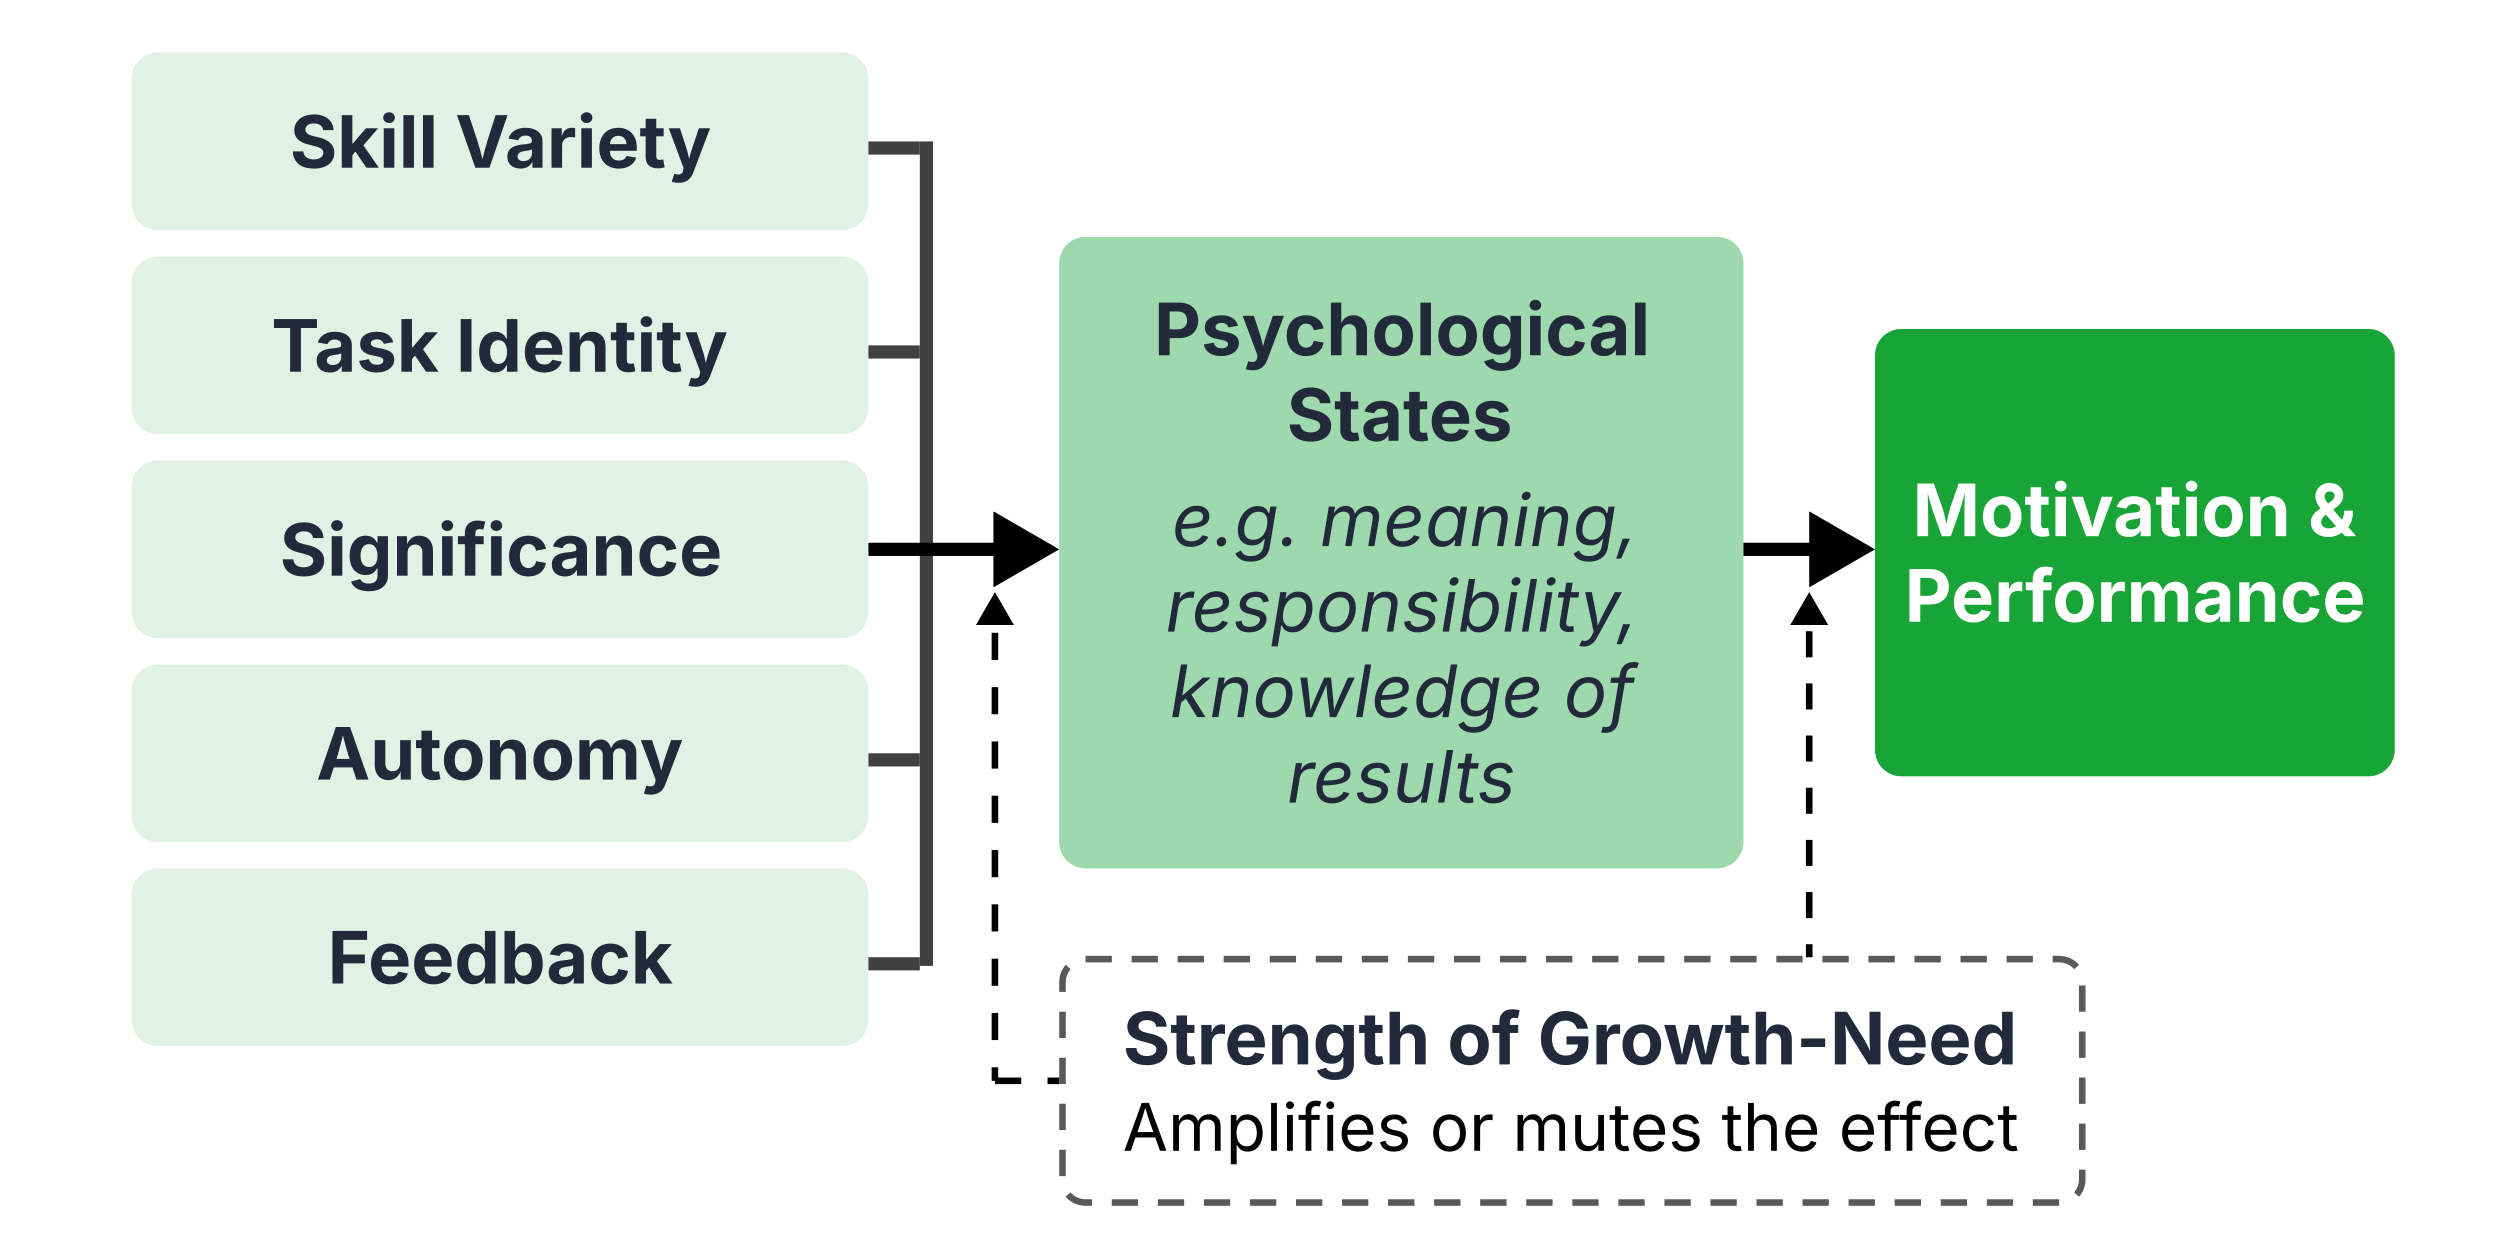
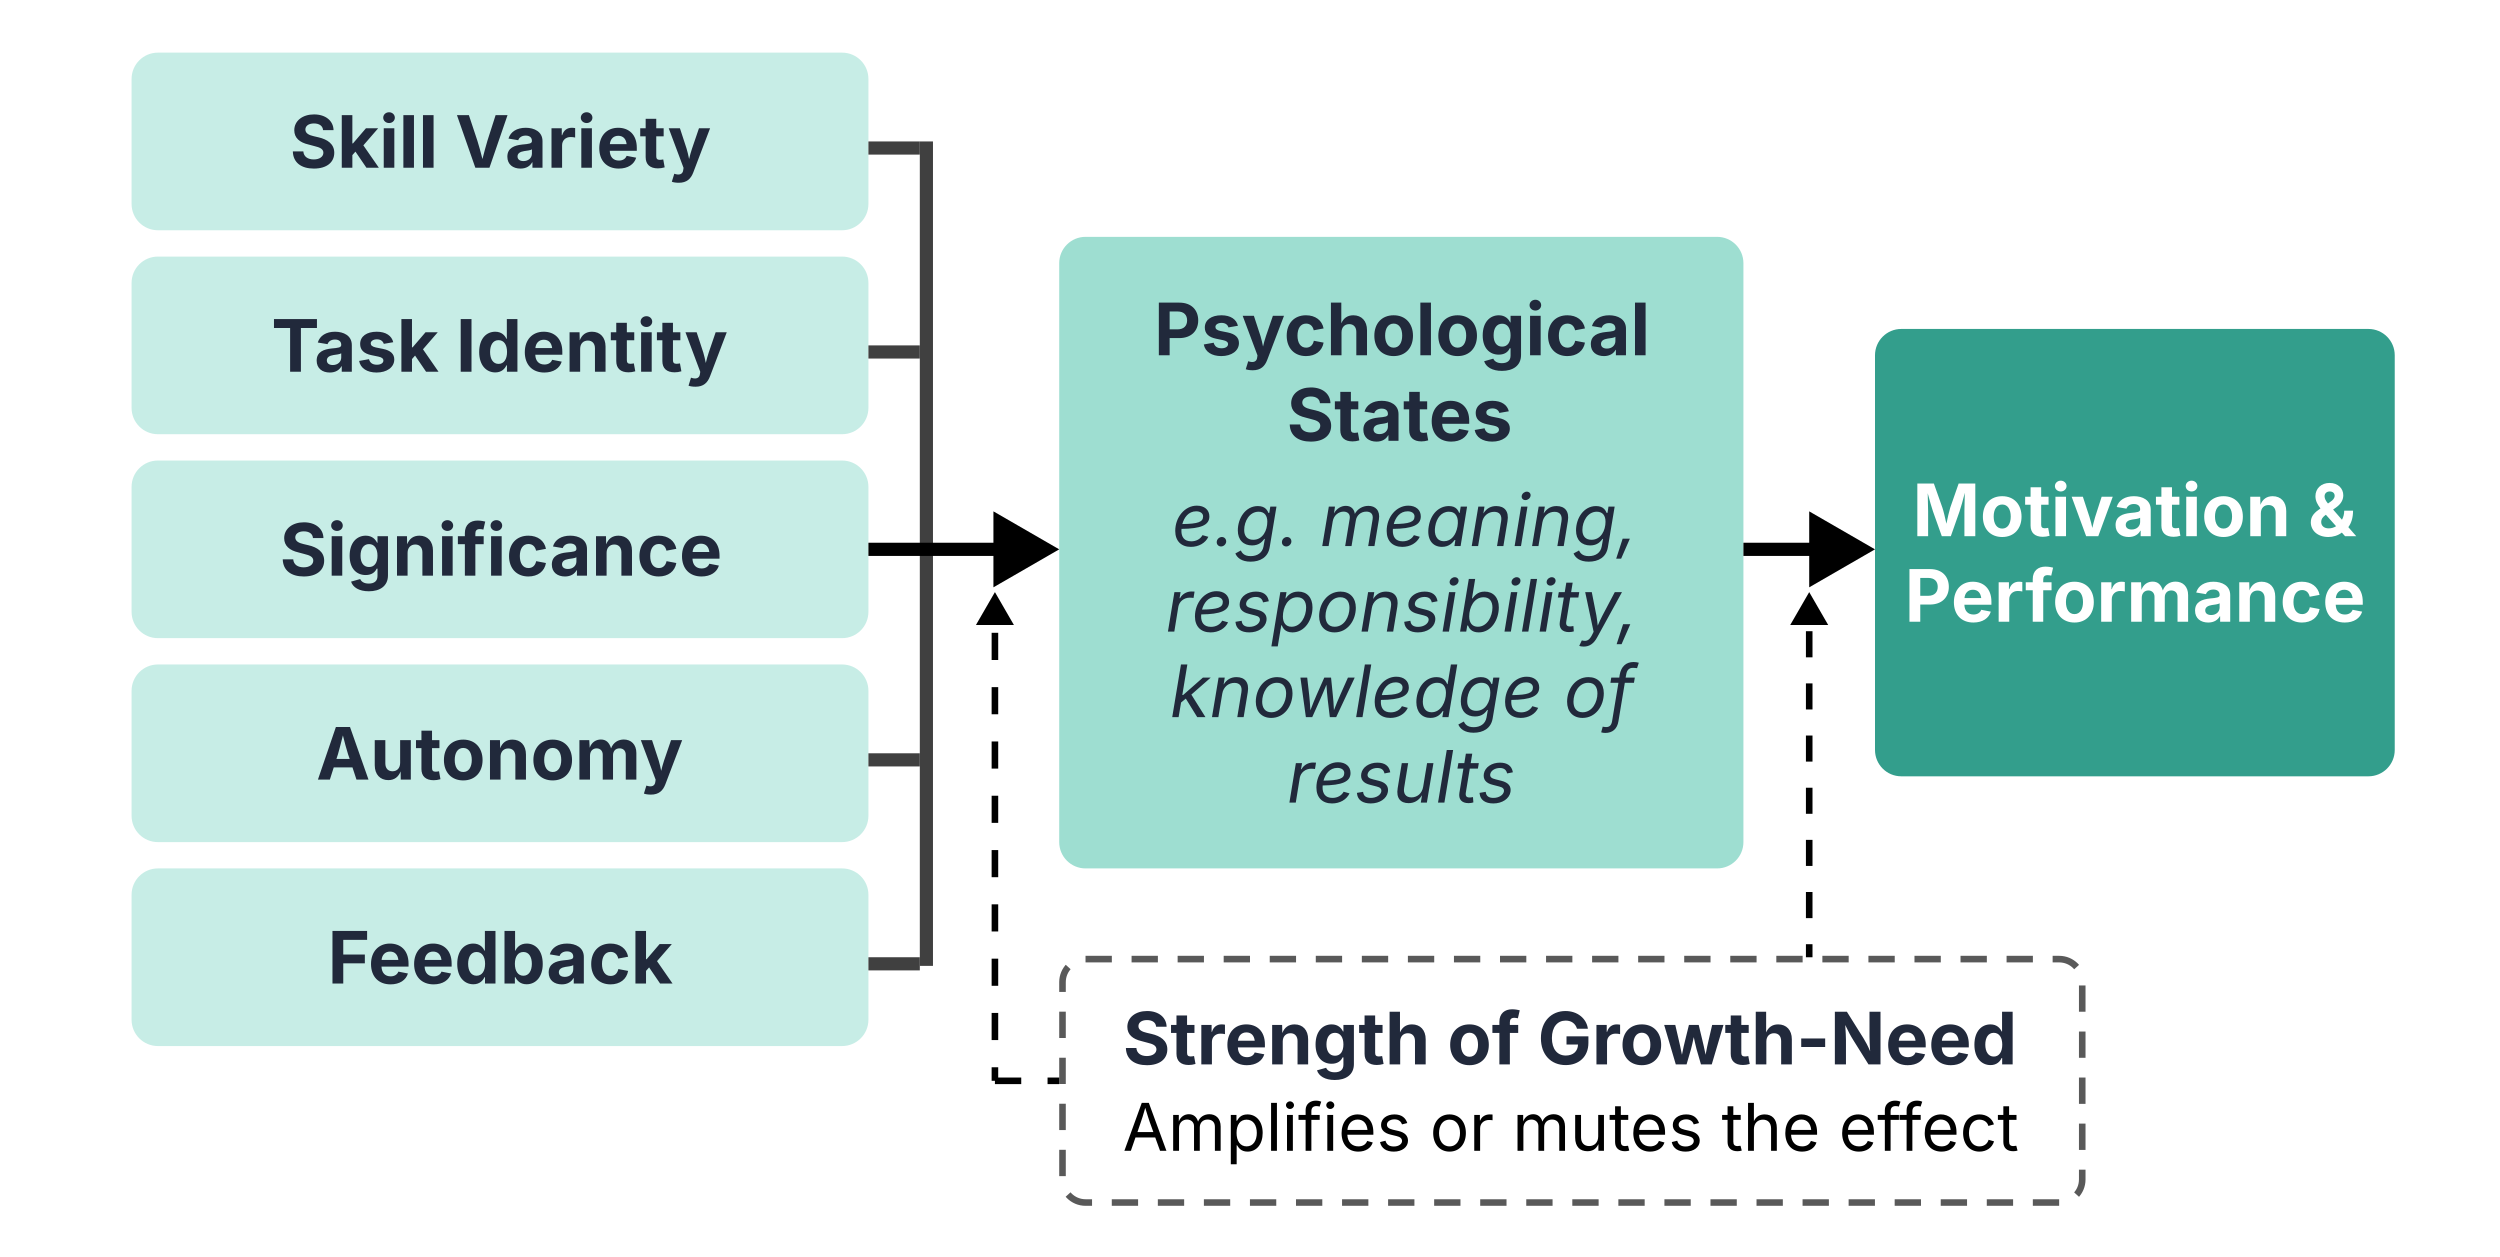
<svg xmlns="http://www.w3.org/2000/svg" viewBox="0 92 380 191" fill="none">
+   <style>text{font-family:Inter,Helvetica,Arial,sans-serif}</style>
  <rect width="380" height="300" rx="10" fill="white" />
  <rect x="161.5" y="237.785" width="155" height="37" rx="3.5" stroke="#595959" stroke-dasharray="4 3" />
-   <text fill="#21293B" style="white-space: pre" xml:space="preserve" font-family="Inter, Helvetica, Arial, sans-serif" font-size="11" font-weight="bold" letter-spacing="0em">
+   <text fill="#21293B" style="white-space: pre" xml:space="preserve" font-family="Inter" font-size="11" font-weight="bold" letter-spacing="0em">
    <tspan x="170.685" y="253.785">Strength of Growth-Need</tspan>
  </text>
-   <text fill="black" style="white-space: pre" xml:space="preserve" font-family="Inter, Helvetica, Arial, sans-serif" font-size="10" letter-spacing="0em">
+   <text fill="black" style="white-space: pre" xml:space="preserve" font-family="Inter" font-size="10" letter-spacing="0em">
    <tspan x="170.655" y="266.921">Amplifies or mutes the effect</tspan>
  </text>
-   <rect x="20" y="100" width="112" height="27" rx="4" fill="#E0F2E4" />
-   <text fill="#21293B" style="white-space: pre" xml:space="preserve" font-family="Inter, Helvetica, Arial, sans-serif" font-size="11" font-weight="bold" letter-spacing="0em">
+   <rect x="20" y="100" width="112" height="27" rx="4" fill="#C7EDE6" />
+   <text fill="#21293B" style="white-space: pre" xml:space="preserve" font-family="Inter" font-size="11" font-weight="bold" letter-spacing="0em">
    <tspan x="44.058" y="117.5">Skill Variety</tspan>
  </text>
-   <rect x="20" y="131" width="112" height="27" rx="4" fill="#E0F2E4" />
-   <text fill="#21293B" style="white-space: pre" xml:space="preserve" font-family="Inter, Helvetica, Arial, sans-serif" font-size="11" font-weight="bold" letter-spacing="0em">
+   <rect x="20" y="131" width="112" height="27" rx="4" fill="#C7EDE6" />
+   <text fill="#21293B" style="white-space: pre" xml:space="preserve" font-family="Inter" font-size="11" font-weight="bold" letter-spacing="0em">
    <tspan x="41.238" y="148.5">Task Identity</tspan>
  </text>
-   <rect x="20" y="162" width="112" height="27" rx="4" fill="#E0F2E4" />
-   <text fill="#21293B" style="white-space: pre" xml:space="preserve" font-family="Inter, Helvetica, Arial, sans-serif" font-size="11" font-weight="bold" letter-spacing="0em">
+   <rect x="20" y="162" width="112" height="27" rx="4" fill="#C7EDE6" />
+   <text fill="#21293B" style="white-space: pre" xml:space="preserve" font-family="Inter" font-size="11" font-weight="bold" letter-spacing="0em">
    <tspan x="42.522" y="179.5">Significance</tspan>
  </text>
-   <rect x="20" y="193" width="112" height="27" rx="4" fill="#E0F2E4" />
-   <text fill="#21293B" style="white-space: pre" xml:space="preserve" font-family="Inter, Helvetica, Arial, sans-serif" font-size="11" font-weight="bold" letter-spacing="0em">
+   <rect x="20" y="193" width="112" height="27" rx="4" fill="#C7EDE6" />
+   <text fill="#21293B" style="white-space: pre" xml:space="preserve" font-family="Inter" font-size="11" font-weight="bold" letter-spacing="0em">
    <tspan x="48.06" y="210.5">Autonomy</tspan>
  </text>
-   <rect x="20" y="224" width="112" height="27" rx="4" fill="#E0F2E4" />
-   <text fill="#21293B" style="white-space: pre" xml:space="preserve" font-family="Inter, Helvetica, Arial, sans-serif" font-size="11" font-weight="bold" letter-spacing="0em">
+   <rect x="20" y="224" width="112" height="27" rx="4" fill="#C7EDE6" />
+   <text fill="#21293B" style="white-space: pre" xml:space="preserve" font-family="Inter" font-size="11" font-weight="bold" letter-spacing="0em">
    <tspan x="49.816" y="241.5">Feedback</tspan>
  </text>
-   <rect x="161" y="128" width="104" height="96" rx="4" fill="#9ED9AD" />
-   <text fill="#21293B" style="white-space: pre" xml:space="preserve" font-family="Inter, Helvetica, Arial, sans-serif" font-size="11" font-weight="bold" letter-spacing="0em">
+   <rect x="161" y="128" width="104" height="96" rx="4" fill="#9EDED1" />
+   <text fill="#21293B" style="white-space: pre" xml:space="preserve" font-family="Inter" font-size="11" font-weight="bold" letter-spacing="0em">
    <tspan x="175.424" y="146">Psychological </tspan>
    <tspan x="195.587" y="159">States</tspan>
  </text>
-   <text fill="#21293B" style="white-space: pre" xml:space="preserve" font-family="Inter, Helvetica, Arial, sans-serif" font-size="11" font-style="italic" letter-spacing="0em">
+   <text fill="#21293B" style="white-space: pre" xml:space="preserve" font-family="Inter" font-size="11" font-style="italic" letter-spacing="0em">
    <tspan x="178.136" y="175">e.g. meaning, </tspan>
    <tspan x="177.169" y="188">responsibility, </tspan>
    <tspan x="177.835" y="201">knowledge of </tspan>
    <tspan x="195.63" y="214">results</tspan>
  </text>
  <line x1="140.812" y1="113.5" x2="140.812" y2="238.813" stroke="#404040" stroke-width="2" />
  <line x1="139.812" y1="114.5" x2="132" y2="114.5" stroke="#404040" stroke-width="2" />
  <line x1="139.812" y1="145.5" x2="132" y2="145.5" stroke="#404040" stroke-width="2" />
  <line x1="139.812" y1="207.5" x2="132" y2="207.5" stroke="#404040" stroke-width="2" />
  <line x1="139.812" y1="238.5" x2="132" y2="238.5" stroke="#404040" stroke-width="2" />
-   <rect x="285" y="142" width="79" height="68" rx="4" fill="#19A437" />
-   <text fill="white" style="white-space: pre" xml:space="preserve" font-family="Inter, Helvetica, Arial, sans-serif" font-size="11" font-weight="bold" letter-spacing="0em">
+   <rect x="285" y="142" width="79" height="68" rx="4" fill="#339E8C" />
+   <text fill="white" style="white-space: pre" xml:space="preserve" font-family="Inter" font-size="11" font-weight="bold" letter-spacing="0em">
    <tspan x="290.716" y="173.5">Motivation &amp; </tspan>
    <tspan x="289.518" y="186.5">Performance</tspan>
  </text>
  <path d="M161 175.5L151 169.726L151 181.274L161 175.5ZM132 175.5L132 176.5L152 176.5L152 175.5L152 174.5L132 174.5L132 175.5Z" fill="black" />
  <path d="M285 175.5L275 169.726V181.274L285 175.5ZM265 175.5V176.5H276V175.5V174.5H265V175.5Z" fill="black" />
  <path d="M275 182L272.113 187L277.887 187L275 182ZM275 237.5L275.5 237.5L275.5 235.518L275 235.518L274.5 235.518L274.5 237.5L275 237.5ZM275 231.554L275.5 231.554L275.5 227.589L275 227.589L274.5 227.589L274.5 231.554L275 231.554ZM275 223.625L275.5 223.625L275.5 219.661L275 219.661L274.5 219.661L274.5 223.625L275 223.625ZM275 215.696L275.5 215.696L275.5 211.732L275 211.732L274.5 211.732L274.5 215.696L275 215.696ZM275 207.768L275.5 207.768L275.5 203.804L275 203.804L274.5 203.804L274.5 207.768L275 207.768ZM275 199.839L275.5 199.839L275.5 195.875L275 195.875L274.5 195.875L274.5 199.839L275 199.839ZM275 191.911L275.5 191.911L275.5 187.946L275 187.946L274.5 187.946L274.5 191.911L275 191.911ZM275 182L272.113 187L277.887 187L275 182ZM275 237.5L275.5 237.5L275.5 235.518L275 235.518L274.5 235.518L274.5 237.5L275 237.5ZM275 231.554L275.5 231.554L275.5 227.589L275 227.589L274.5 227.589L274.5 231.554L275 231.554ZM275 223.625L275.5 223.625L275.5 219.661L275 219.661L274.5 219.661L274.5 223.625L275 223.625ZM275 215.696L275.5 215.696L275.5 211.732L275 211.732L274.5 211.732L274.5 215.696L275 215.696ZM275 207.768L275.5 207.768L275.5 203.804L275 203.804L274.5 203.804L274.5 207.768L275 207.768ZM275 199.839L275.5 199.839L275.5 195.875L275 195.875L274.5 195.875L274.5 199.839L275 199.839ZM275 191.911L275.5 191.911L275.5 187.946L275 187.946L274.5 187.946L274.5 191.911L275 191.911Z" fill="black" />
-   <path d="M151.228 182L148.342 187L154.115 187L151.228 182ZM151.228 256.285L151.728 256.285L151.728 254.222L151.228 254.222L150.728 254.222L150.728 256.285L151.228 256.285ZM151.228 250.095L151.728 250.095L151.728 245.968L151.228 245.968L150.728 245.968L150.728 250.095L151.228 250.095ZM151.228 241.841L151.728 241.841L151.728 237.714L151.228 237.714L150.728 237.714L150.728 241.841L151.228 241.841ZM151.228 233.587L151.728 233.587L151.728 229.46L151.228 229.46L150.728 229.46L150.728 233.587L151.228 233.587ZM151.228 225.333L151.728 225.333L151.728 221.206L151.228 221.206L150.728 221.206L150.728 225.333L151.228 225.333ZM151.228 217.079L151.728 217.079L151.728 212.952L151.228 212.952L150.728 212.952L150.728 217.079L151.228 217.079ZM151.228 208.825L151.728 208.825L151.728 204.698L151.228 204.698L150.728 204.698L150.728 208.825L151.228 208.825ZM151.228 200.571L151.728 200.571L151.728 196.444L151.228 196.444L150.728 196.444L150.728 200.571L151.228 200.571ZM151.228 192.317L151.728 192.317L151.728 188.19L151.228 188.19L150.728 188.19L150.728 192.317L151.228 192.317ZM151.228 182L148.342 187L154.115 187L151.228 182ZM151.228 256.285L151.728 256.285L151.728 254.222L151.228 254.222L150.728 254.222L150.728 256.285L151.228 256.285ZM151.228 250.095L151.728 250.095L151.728 245.968L151.228 245.968L150.728 245.968L150.728 250.095L151.228 250.095ZM151.228 241.841L151.728 241.841L151.728 237.714L151.228 237.714L150.728 237.714L150.728 241.841L151.228 241.841ZM151.228 233.587L151.728 233.587L151.728 229.46L151.228 229.46L150.728 229.46L150.728 233.587L151.228 233.587ZM151.228 225.333L151.728 225.333L151.728 221.206L151.228 221.206L150.728 221.206L150.728 225.333L151.228 225.333ZM151.228 217.079L151.728 217.079L151.728 212.952L151.228 212.952L150.728 212.952L150.728 217.079L151.228 217.079ZM151.228 208.825L151.728 208.825L151.728 204.698L151.228 204.698L150.728 204.698L150.728 208.825L151.228 208.825ZM151.228 200.571L151.728 200.571L151.728 196.444L151.228 196.444L150.728 196.444L150.728 200.571L151.228 200.571ZM151.228 192.317L151.728 192.317L151.728 188.19L151.228 188.19L150.728 188.19L150.728 192.317L151.228 192.317Z" fill="black" />
+   <path d="M151.228 182L148.341 187L154.115 187L151.228 182ZM151.228 256.285L151.728 256.285L151.728 254.222L151.228 254.222L150.728 254.222L150.728 256.285L151.228 256.285ZM151.228 250.095L151.728 250.095L151.728 245.968L151.228 245.968L150.728 245.968L150.728 250.095L151.228 250.095ZM151.228 241.841L151.728 241.841L151.728 237.714L151.228 237.714L150.728 237.714L150.728 241.841L151.228 241.841ZM151.228 233.587L151.728 233.587L151.728 229.46L151.228 229.46L150.728 229.46L150.728 233.587L151.228 233.587ZM151.228 225.333L151.728 225.333L151.728 221.206L151.228 221.206L150.728 221.206L150.728 225.333L151.228 225.333ZM151.228 217.079L151.728 217.079L151.728 212.952L151.228 212.952L150.728 212.952L150.728 217.079L151.228 217.079ZM151.228 208.825L151.728 208.825L151.728 204.698L151.228 204.698L150.728 204.698L150.728 208.825L151.228 208.825ZM151.228 200.571L151.728 200.571L151.728 196.444L151.228 196.444L150.728 196.444L150.728 200.571L151.228 200.571ZM151.228 192.317L151.728 192.317L151.728 188.19L151.228 188.19L150.728 188.19L150.728 192.317L151.228 192.317ZM151.228 182L148.341 187L154.115 187L151.228 182ZM151.228 256.285L151.728 256.285L151.728 254.222L151.228 254.222L150.728 254.222L150.728 256.285L151.228 256.285ZM151.228 250.095L151.728 250.095L151.728 245.968L151.228 245.968L150.728 245.968L150.728 250.095L151.228 250.095ZM151.228 241.841L151.728 241.841L151.728 237.714L151.228 237.714L150.728 237.714L150.728 241.841L151.228 241.841ZM151.228 233.587L151.728 233.587L151.728 229.46L151.228 229.46L150.728 229.46L150.728 233.587L151.228 233.587ZM151.228 225.333L151.728 225.333L151.728 221.206L151.228 221.206L150.728 221.206L150.728 225.333L151.228 225.333ZM151.228 217.079L151.728 217.079L151.728 212.952L151.228 212.952L150.728 212.952L150.728 217.079L151.228 217.079ZM151.228 208.825L151.728 208.825L151.728 204.698L151.228 204.698L150.728 204.698L150.728 208.825L151.228 208.825ZM151.228 200.571L151.728 200.571L151.728 196.444L151.228 196.444L150.728 196.444L150.728 200.571L151.228 200.571ZM151.228 192.317L151.728 192.317L151.728 188.19L151.228 188.19L150.728 188.19L150.728 192.317L151.228 192.317Z" fill="black" />
  <path d="M151.228 256.285H161" stroke="black" stroke-dasharray="4 4" />
</svg>
